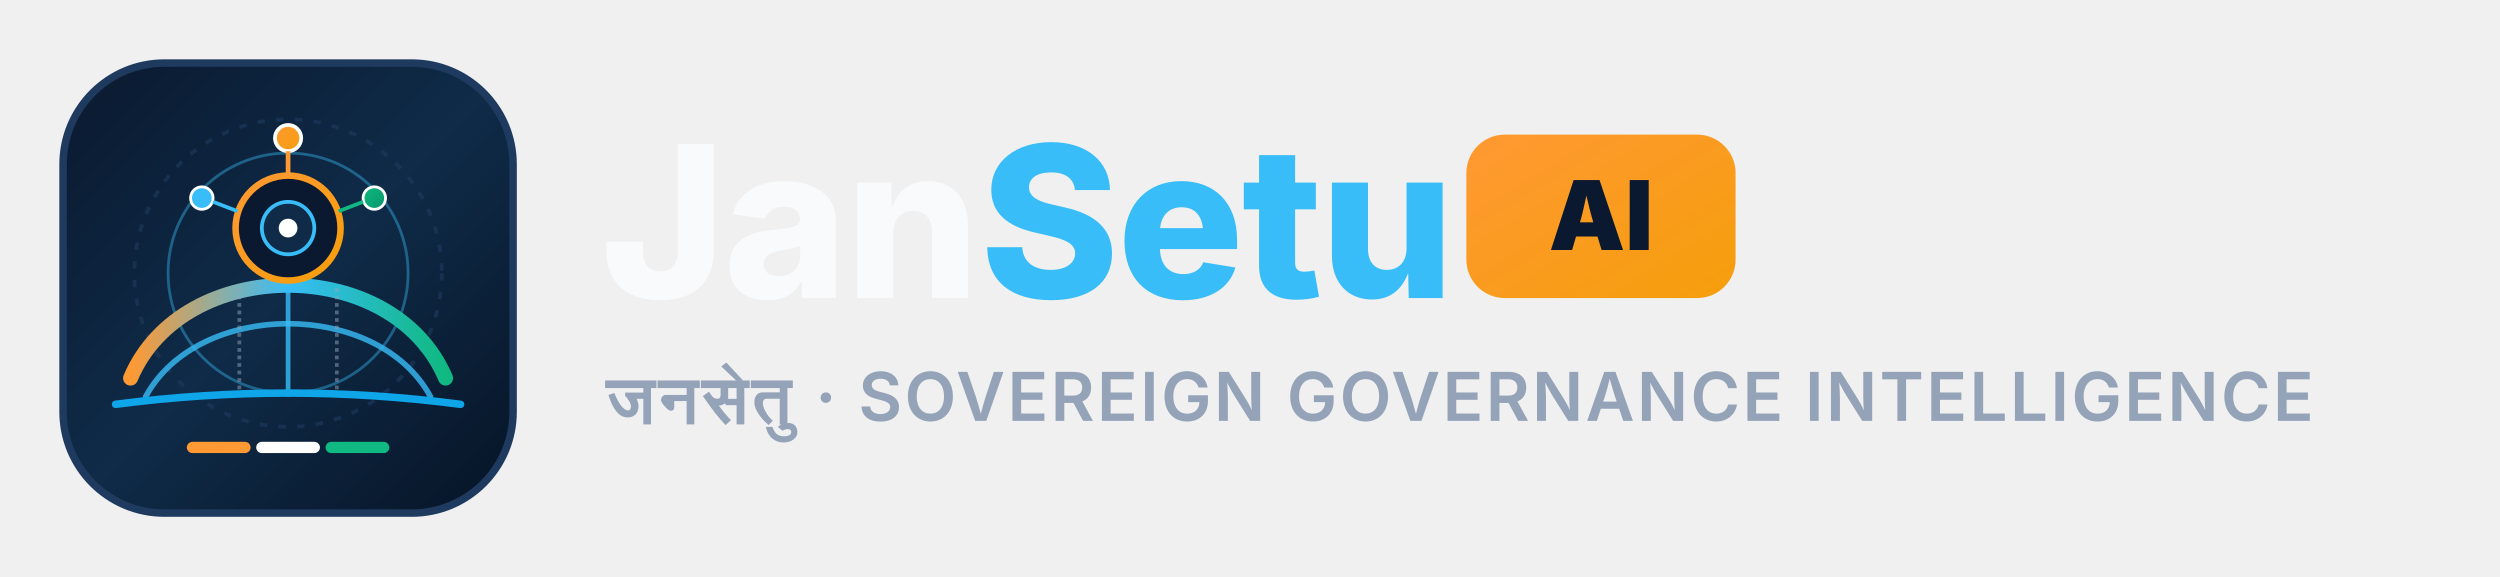
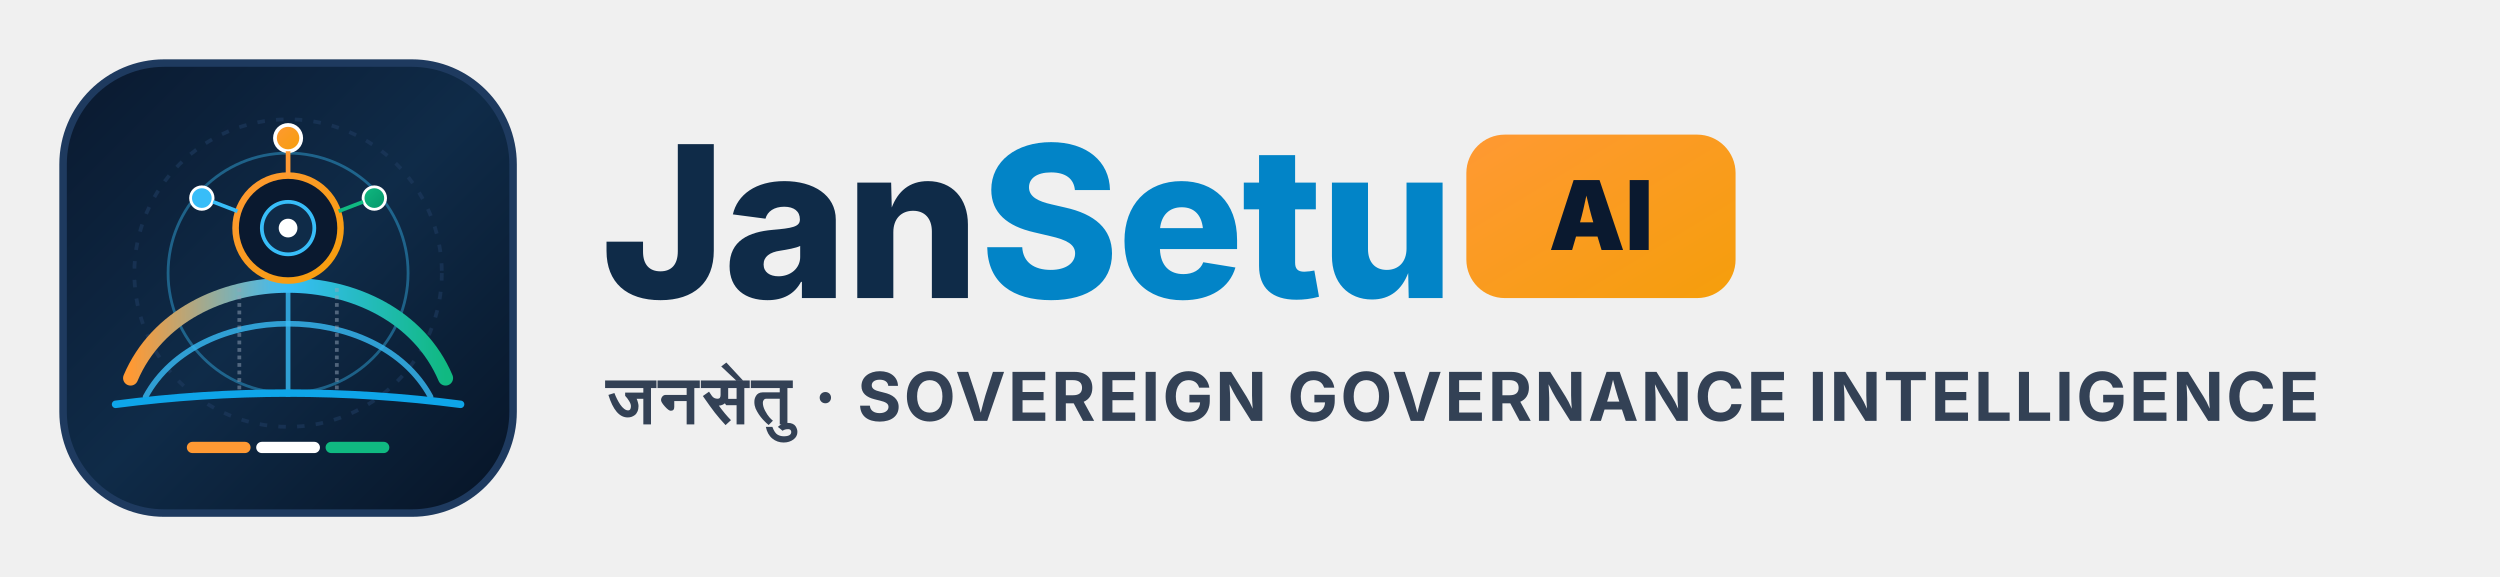
<svg xmlns="http://www.w3.org/2000/svg" viewBox="0 0 520 120" width="100%" height="100%" fill="none">
  <defs>
    <linearGradient id="bgGrad" x1="0%" y1="0%" x2="100%" y2="100%">
      <stop offset="0%" stop-color="#0A192F" />
      <stop offset="50%" stop-color="#0F2B48" />
      <stop offset="100%" stop-color="#071426" />
    </linearGradient>
    <linearGradient id="saffronGrad" x1="0%" y1="0%" x2="100%" y2="100%">
      <stop offset="0%" stop-color="#FF9933" />
      <stop offset="100%" stop-color="#F59E0B" />
    </linearGradient>
    <linearGradient id="greenGrad" x1="0%" y1="0%" x2="100%" y2="100%">
      <stop offset="0%" stop-color="#10B981" />
      <stop offset="100%" stop-color="#059669" />
    </linearGradient>
    <linearGradient id="bridgeGrad" x1="0%" y1="0%" x2="100%" y2="0%">
      <stop offset="0%" stop-color="#FF9933" />
      <stop offset="50%" stop-color="#38BDF8" />
      <stop offset="100%" stop-color="#10B981" />
    </linearGradient>
+     <style>
+       .brand-title-jan { fill: #0F2B48; }
+       .brand-title-setu { fill: #0284C7; }
+       .brand-sub { fill: #334155; }
+       @media (prefers-color-scheme: dark) {
+         .brand-title-jan { fill: #F8FAFC; }
+         .brand-title-setu { fill: #38BDF8; }
+         .brand-sub { fill: #94A3B8; }
+       }
+     </style>
  </defs>
  <g transform="translate(10, 10) scale(0.39)">
    <rect x="8" y="8" width="240" height="240" rx="54" fill="url(#bgGrad)" stroke="#1E3A5F" stroke-width="4" />
    <circle cx="128" cy="120" r="82" stroke="#1E3A5F" stroke-width="2" stroke-dasharray="4 6" opacity="0.6" />
    <circle cx="128" cy="120" r="64" stroke="#38BDF8" stroke-width="1.5" opacity="0.4" />
    <path d="M 44 176 C 72 110, 184 110, 212 176" stroke="url(#bridgeGrad)" stroke-width="8" stroke-linecap="round" />
    <path d="M 52 186 C 80 134, 176 134, 204 186" stroke="#38BDF8" stroke-width="3" stroke-linecap="round" opacity="0.8" />
    <line x1="102" y1="128" x2="102" y2="185" stroke="#94A3B8" stroke-width="2" opacity="0.5" stroke-dasharray="2 2" />
    <line x1="128" y1="120" x2="128" y2="186" stroke="#38BDF8" stroke-width="2.5" opacity="0.8" />
    <line x1="154" y1="128" x2="154" y2="185" stroke="#94A3B8" stroke-width="2" opacity="0.5" stroke-dasharray="2 2" />
    <g transform="translate(128, 96)">
      <circle cx="0" cy="0" r="28" fill="#0A192F" stroke="url(#saffronGrad)" stroke-width="3.5" />
      <circle cx="0" cy="0" r="14" fill="#0F2B48" stroke="#38BDF8" stroke-width="2" />
      <circle cx="0" cy="0" r="5" fill="#FFFFFF" />
      <circle cx="0" cy="-48" r="7" fill="url(#saffronGrad)" stroke="#FFFFFF" stroke-width="2" />
      <line x1="0" y1="-28" x2="0" y2="-41" stroke="#FF9933" stroke-width="2.5" />
      <circle cx="-46" cy="-16" r="6" fill="#38BDF8" stroke="#FFFFFF" stroke-width="1.5" />
      <line x1="-27" y1="-9" x2="-40" y2="-14" stroke="#38BDF8" stroke-width="2" />
      <circle cx="46" cy="-16" r="6" fill="url(#greenGrad)" stroke="#FFFFFF" stroke-width="1.5" />
      <line x1="27" y1="-9" x2="40" y2="-14" stroke="#10B981" stroke-width="2" />
    </g>
    <path d="M 36 190 Q 128 178 220 190" stroke="#0EA5E9" stroke-width="4" stroke-linecap="round" />
    <rect x="74" y="210" width="34" height="6" rx="3" fill="#FF9933" />
    <rect x="111" y="210" width="34" height="6" rx="3" fill="#FFFFFF" />
    <rect x="148" y="210" width="34" height="6" rx="3" fill="#10B981" />
  </g>
-   <text x="125" y="62" font-family="system-ui, -apple-system, sans-serif" font-size="44" font-weight="800" fill="#F8FAFC" letter-spacing="-0.5">
-     Jan<tspan fill="#38BDF8">Setu</tspan>
+   <text x="125" y="62" font-family="system-ui, -apple-system, sans-serif" font-size="44" font-weight="800" class="brand-title-jan" letter-spacing="-0.5">
+     Jan<tspan class="brand-title-setu">Setu</tspan>
  </text>
  <rect x="305" y="28" width="56" height="34" rx="8" fill="url(#saffronGrad)" />
  <text x="333" y="52" font-family="system-ui, -apple-system, sans-serif" font-size="20" font-weight="900" fill="#0A192F" text-anchor="middle">
    AI
  </text>
-   <text x="126" y="88" font-family="system-ui, -apple-system, sans-serif" font-size="14" font-weight="600" fill="#94A3B8" letter-spacing="0.5">
+   <text x="126" y="88" font-family="system-ui, -apple-system, sans-serif" font-size="14" font-weight="700" class="brand-sub" letter-spacing="0.5">
    जनसेतु · SOVEREIGN GOVERNANCE INTELLIGENCE
  </text>
</svg>
